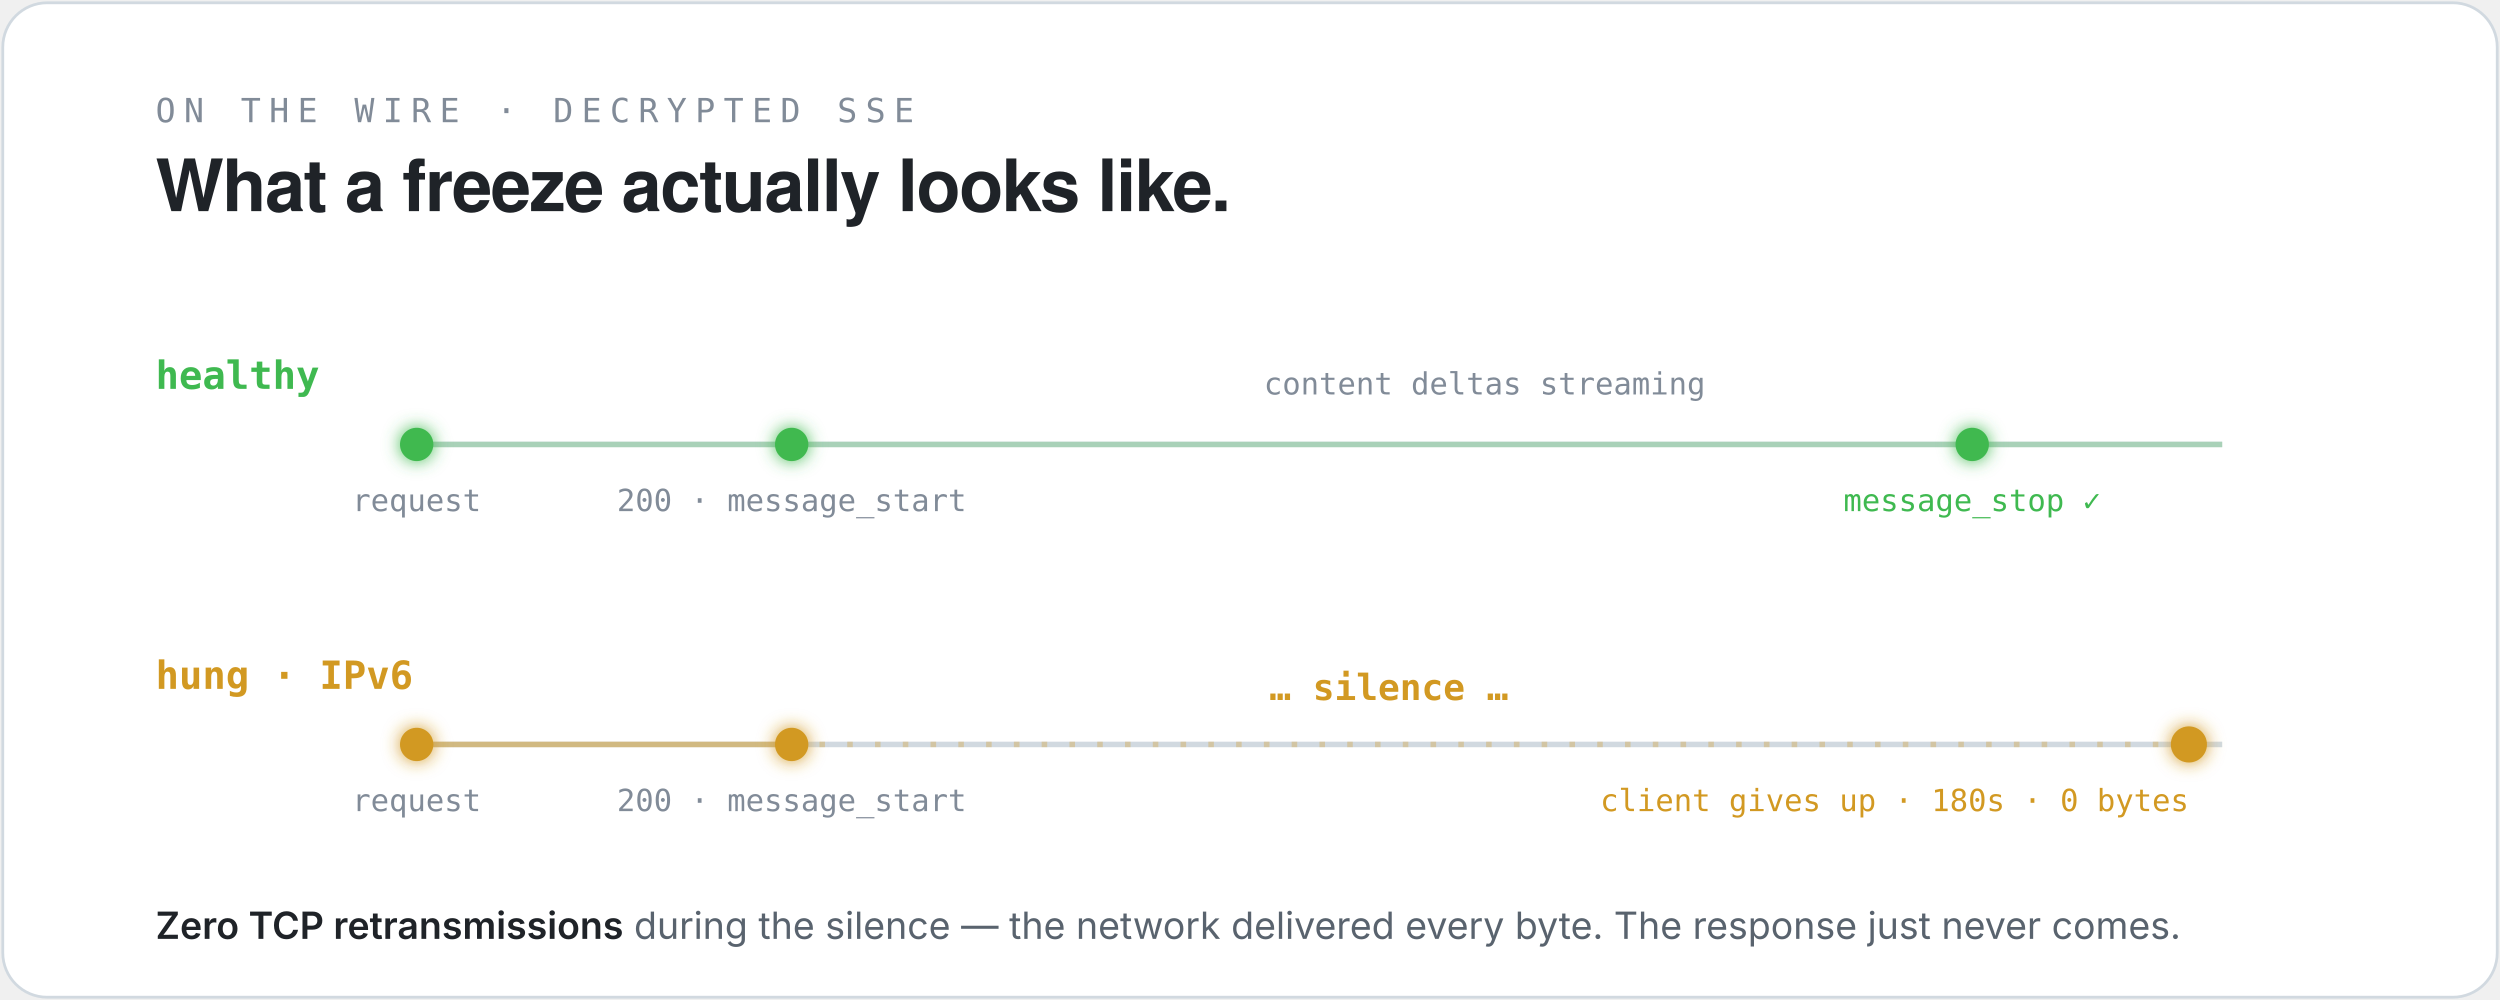
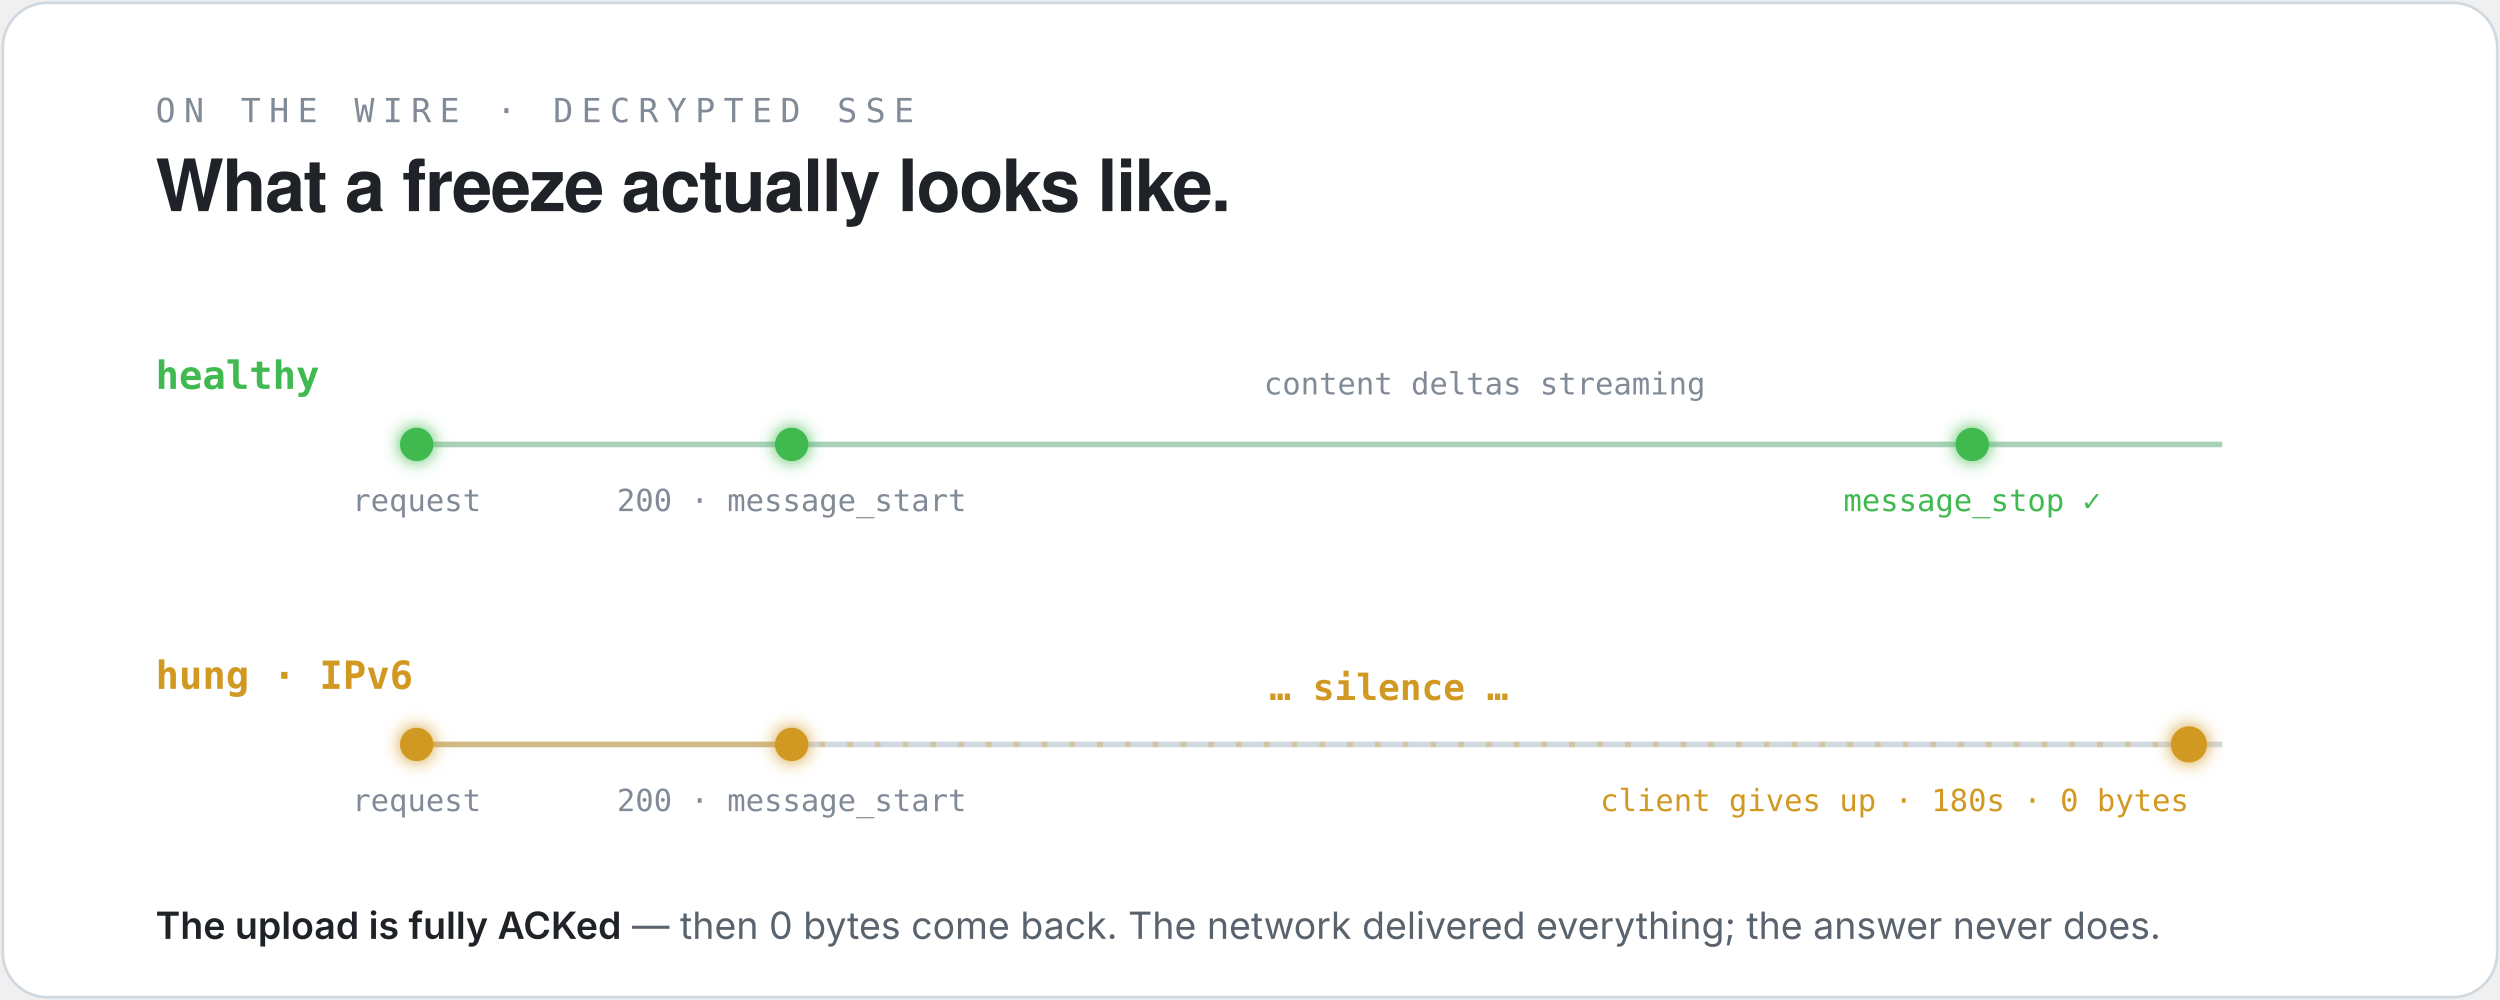
- <svg xmlns="http://www.w3.org/2000/svg" viewBox="0 0 900 360" width="900" height="360" font-family="-apple-system, BlinkMacSystemFont, 'Segoe UI', Helvetica, Arial, sans-serif" role="img" aria-label="On the wire: a healthy session streams content deltas to message_stop; a hung IPv6 session sends HTTP 200 and message_start, then silence until the client gives up at 180s with 0 bytes back. Zero TCP retransmissions during the silence.">
+ <svg xmlns="http://www.w3.org/2000/svg" viewBox="0 0 900 360" width="900" height="360" font-family="-apple-system, BlinkMacSystemFont, 'Segoe UI', Helvetica, Arial, sans-serif" role="img" aria-label="On the wire: a healthy session streams content deltas to message_stop; a hung IPv6 session sends HTTP 200 and message_start, then silence until the client gives up at 180s with 0 bytes back; sometimes the server sends a TCP RST or FIN instead, always after the upload is fully received.">
  <defs>
    <filter id="wglow" x="-80%" y="-80%" width="260%" height="260%">
      <feGaussianBlur stdDeviation="3" result="b" />
      <feMerge>
        <feMergeNode in="b" />
        <feMergeNode in="SourceGraphic" />
      </feMerge>
    </filter>
  </defs>
  <rect x="1" y="1" width="898" height="358" rx="16" fill="#ffffff" stroke="#d1d9e0" />
  <text x="56" y="44" font-size="12" letter-spacing="3" font-family="ui-monospace, Menlo, monospace" fill="#818b98">ON THE WIRE · DECRYPTED SSE</text>
  <text x="56" y="76" font-size="26" font-weight="800" letter-spacing="-0.5" fill="#1f2328">What a freeze actually looks like.</text>
  <g font-family="ui-monospace, SFMono-Regular, Menlo, Consolas, monospace">
    <text x="56" y="140" font-size="14" font-weight="700" fill="#3fb950">healthy</text>
    <line x1="150" y1="160" x2="800" y2="160" stroke="#d1d9e0" stroke-width="2" />
    <line x1="150" y1="160" x2="800" y2="160" stroke="#3fb950" stroke-width="2" opacity="0.28" />
    <circle cx="150" cy="160" r="6" fill="#3fb950" filter="url(#wglow)" />
    <circle cx="285" cy="160" r="6" fill="#3fb950" filter="url(#wglow)" />
    <g fill="#56d364">
      <rect x="380" y="155" width="9" height="10" rx="2" opacity="0">
        <animate attributeName="opacity" values="0;1;1;0.2" keyTimes="0;0.1;0.85;1" dur="2.2s" repeatCount="indefinite" />
      </rect>
      <rect x="405" y="155" width="9" height="10" rx="2" opacity="0">
        <animate attributeName="opacity" values="0;1;1;0.2" keyTimes="0;0.1;0.85;1" dur="2.2s" begin="0.16s" repeatCount="indefinite" />
      </rect>
      <rect x="430" y="155" width="9" height="10" rx="2" opacity="0">
        <animate attributeName="opacity" values="0;1;1;0.2" keyTimes="0;0.1;0.85;1" dur="2.2s" begin="0.32s" repeatCount="indefinite" />
      </rect>
      <rect x="455" y="155" width="9" height="10" rx="2" opacity="0">
        <animate attributeName="opacity" values="0;1;1;0.2" keyTimes="0;0.1;0.85;1" dur="2.2s" begin="0.48s" repeatCount="indefinite" />
      </rect>
      <rect x="480" y="155" width="9" height="10" rx="2" opacity="0">
        <animate attributeName="opacity" values="0;1;1;0.2" keyTimes="0;0.1;0.85;1" dur="2.2s" begin="0.64s" repeatCount="indefinite" />
      </rect>
      <rect x="505" y="155" width="9" height="10" rx="2" opacity="0">
        <animate attributeName="opacity" values="0;1;1;0.2" keyTimes="0;0.1;0.85;1" dur="2.2s" begin="0.80s" repeatCount="indefinite" />
      </rect>
      <rect x="530" y="155" width="9" height="10" rx="2" opacity="0">
        <animate attributeName="opacity" values="0;1;1;0.2" keyTimes="0;0.1;0.85;1" dur="2.2s" begin="0.96s" repeatCount="indefinite" />
      </rect>
    </g>
    <circle cx="710" cy="160" r="6" fill="#3fb950" filter="url(#wglow)" />
    <text x="150" y="184" font-size="11" fill="#818b98" text-anchor="middle">request</text>
    <text x="285" y="184" font-size="11" fill="#818b98" text-anchor="middle">200 · message_start</text>
    <text x="455" y="142" font-size="11" fill="#818b98">content deltas streaming</text>
    <text x="710" y="184" font-size="11" fill="#3fb950" text-anchor="middle">message_stop ✓</text>
    <text x="56" y="248" font-size="14" font-weight="700" fill="#d29922">hung · IPv6</text>
    <line x1="150" y1="268" x2="800" y2="268" stroke="#d1d9e0" stroke-width="2" />
    <line x1="150" y1="268" x2="285" y2="268" stroke="#d29922" stroke-width="2" opacity="0.5" />
    <line x1="285" y1="268" x2="788" y2="268" stroke="#d29922" stroke-width="2" stroke-dasharray="2 8" opacity="0.32" />
    <circle cx="150" cy="268" r="6" fill="#d29922" filter="url(#wglow)" />
    <circle cx="285" cy="268" r="6" fill="#d29922" filter="url(#wglow)" />
    <circle cy="268" r="4" fill="#d29922" opacity="0">
      <animate attributeName="opacity" values="0;0.8;0" dur="2.6s" repeatCount="indefinite" />
      <animateTransform attributeName="transform" type="translate" values="285,0;470,0" dur="2.6s" repeatCount="indefinite" />
    </circle>
    <circle cx="788" cy="268" r="12" fill="#d29922" opacity="0">
      <animate attributeName="r" values="7;18;7" dur="2s" repeatCount="indefinite" />
      <animate attributeName="opacity" values="0.5;0;0.5" dur="2s" repeatCount="indefinite" />
    </circle>
    <circle cx="788" cy="268" r="6.5" fill="#d29922" filter="url(#wglow)" />
    <text x="500" y="252" font-size="13" fill="#d29922" font-weight="700" text-anchor="middle">…  silence  …<animate attributeName="opacity" values="0.4;1;0.4" dur="2.2s" repeatCount="indefinite" />
    </text>
    <text x="150" y="292" font-size="11" fill="#818b98" text-anchor="middle">request</text>
    <text x="285" y="292" font-size="11" fill="#818b98" text-anchor="middle">200 · message_start</text>
    <text x="788" y="292" font-size="11" fill="#d29922" text-anchor="end">client gives up · 180s · 0 bytes</text>
  </g>
  <text x="56" y="338" font-size="13.5" fill="#59636e" font-family="-apple-system,'Segoe UI',sans-serif">
-     <tspan fill="#1f2328" font-weight="600">Zero TCP retransmissions</tspan> during the silence — the network delivered every byte. The response just never comes.</text>
+     <tspan fill="#1f2328" font-weight="600">The upload is fully ACKed</tspan> — then 0 bytes come back. The network delivered everything; the answer never does.</text>
</svg>
